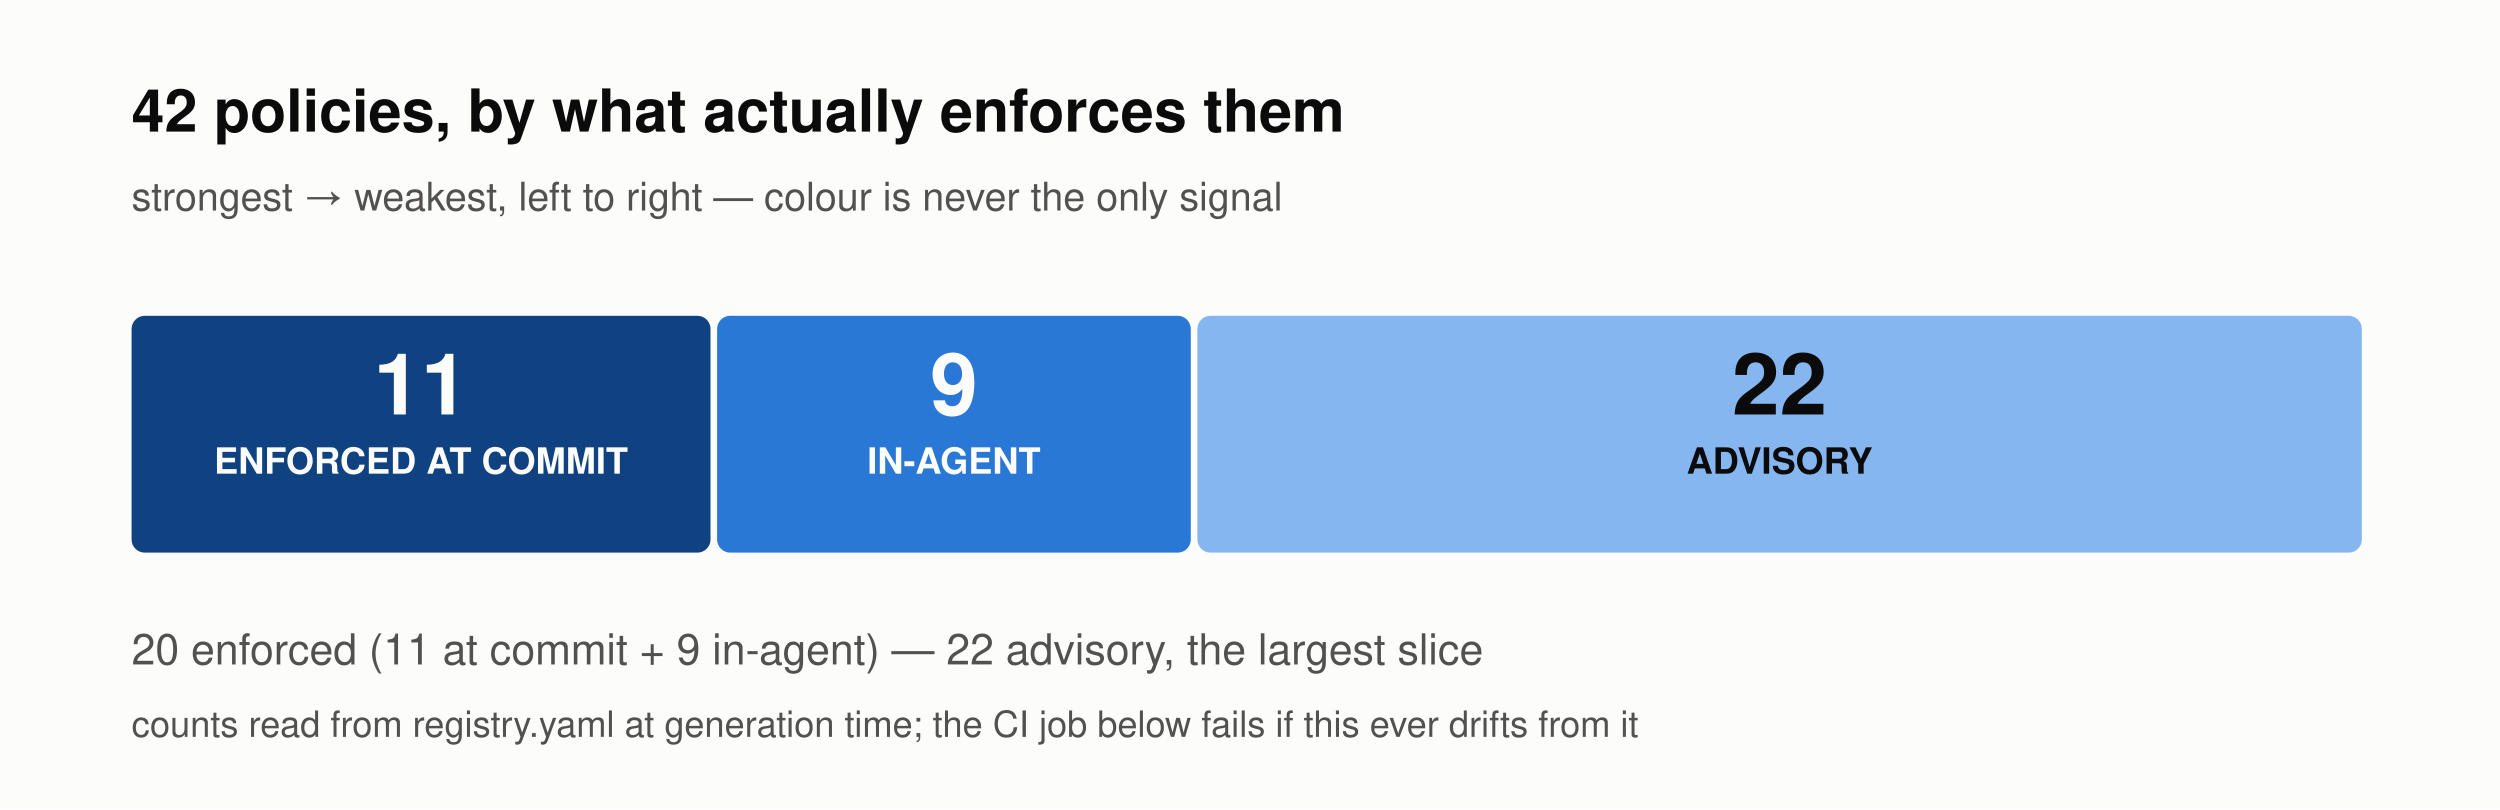
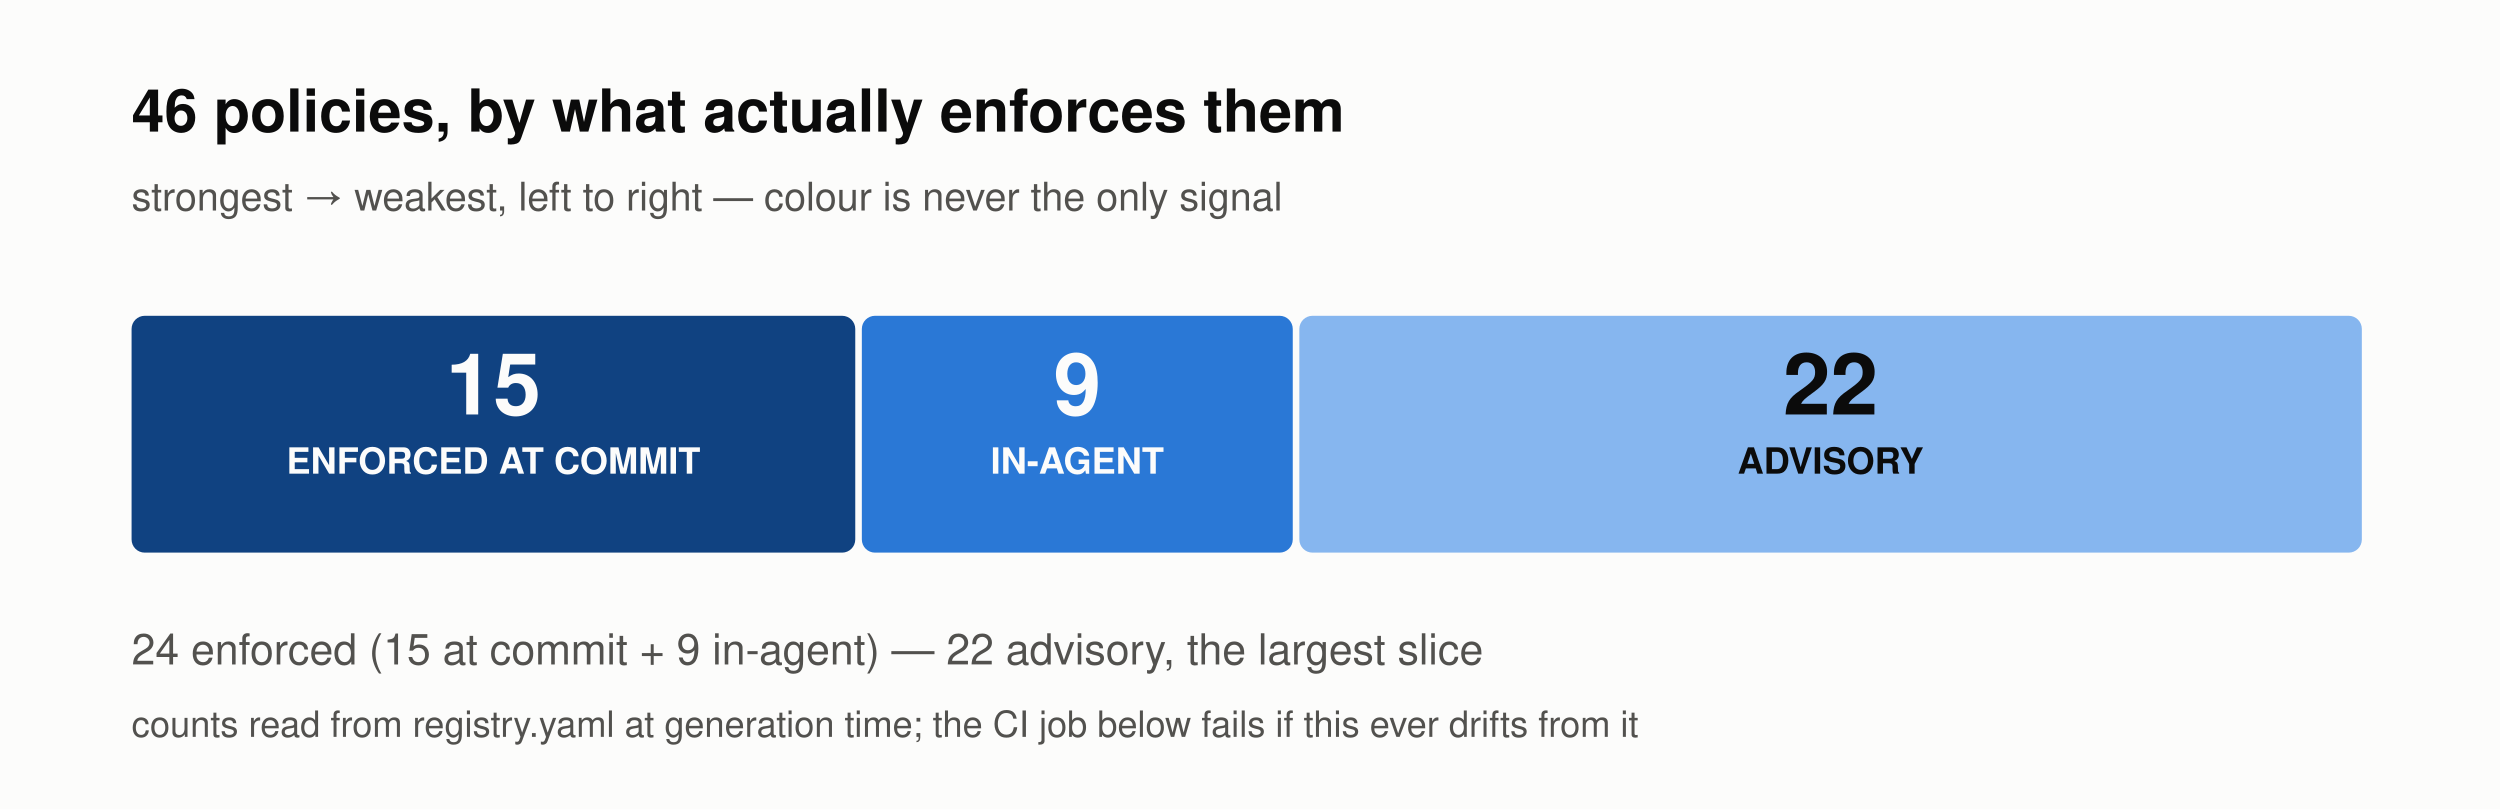
<svg xmlns="http://www.w3.org/2000/svg" width="760" height="246" viewBox="0 0 760 246" role="img" aria-labelledby="t d">
  <rect width="760" height="246" fill="#fcfcfb" />
-   <text x="40" y="40" font-family="-apple-system, BlinkMacSystemFont, 'Segoe UI', Helvetica, Arial, sans-serif" font-size="18" font-weight="600" fill="#0b0b0b" text-anchor="start">42 policies, by what actually enforces them</text>
+   <text x="40" y="40" font-family="-apple-system, BlinkMacSystemFont, 'Segoe UI', Helvetica, Arial, sans-serif" font-size="18" font-weight="600" fill="#0b0b0b" text-anchor="start">46 policies, by what actually enforces them</text>
  <text x="40" y="64" font-family="-apple-system, BlinkMacSystemFont, 'Segoe UI', Helvetica, Arial, sans-serif" font-size="12" font-weight="400" fill="#52514e" text-anchor="start">strongest → weakest, left to right — colour is never the only signal</text>
-   <rect x="40" y="96" width="176" height="72" rx="4" fill="#104281" />
-   <text x="128" y="126" font-family="-apple-system, BlinkMacSystemFont, 'Segoe UI', Helvetica, Arial, sans-serif" font-size="26" font-weight="700" fill="#fcfcfb" text-anchor="middle">11</text>
-   <text x="128" y="144" font-family="-apple-system, BlinkMacSystemFont, 'Segoe UI', Helvetica, Arial, sans-serif" font-size="11" font-weight="600" fill="#fcfcfb" text-anchor="middle">ENFORCED AT COMMIT</text>
-   <rect x="218" y="96" width="144" height="72" rx="4" fill="#2a78d6" />
-   <text x="290" y="126" font-family="-apple-system, BlinkMacSystemFont, 'Segoe UI', Helvetica, Arial, sans-serif" font-size="26" font-weight="700" fill="#fcfcfb" text-anchor="middle">9</text>
-   <text x="290" y="144" font-family="-apple-system, BlinkMacSystemFont, 'Segoe UI', Helvetica, Arial, sans-serif" font-size="11" font-weight="600" fill="#fcfcfb" text-anchor="middle">IN-AGENT</text>
-   <rect x="364" y="96" width="354" height="72" rx="4" fill="#86b6ef" />
-   <text x="541" y="126" font-family="-apple-system, BlinkMacSystemFont, 'Segoe UI', Helvetica, Arial, sans-serif" font-size="26" font-weight="700" fill="#0b0b0b" text-anchor="middle">22</text>
-   <text x="541" y="144" font-family="-apple-system, BlinkMacSystemFont, 'Segoe UI', Helvetica, Arial, sans-serif" font-size="11" font-weight="600" fill="#0b0b0b" text-anchor="middle">ADVISORY</text>
-   <text x="40" y="202" font-family="-apple-system, BlinkMacSystemFont, 'Segoe UI', Helvetica, Arial, sans-serif" font-size="13" font-weight="400" fill="#52514e" text-anchor="start">20 enforced (11 at commit + 9 in-agent) — 22 advisory, the largest slice</text>
+   <rect x="40" y="96" width="220" height="72" rx="4" fill="#104281" />
+   <text x="150" y="126" font-family="-apple-system, BlinkMacSystemFont, 'Segoe UI', Helvetica, Arial, sans-serif" font-size="26" font-weight="700" fill="#fcfcfb" text-anchor="middle">15</text>
+   <text x="150" y="144" font-family="-apple-system, BlinkMacSystemFont, 'Segoe UI', Helvetica, Arial, sans-serif" font-size="11" font-weight="600" fill="#fcfcfb" text-anchor="middle">ENFORCED AT COMMIT</text>
+   <rect x="262" y="96" width="131" height="72" rx="4" fill="#2a78d6" />
+   <text x="327.5" y="126" font-family="-apple-system, BlinkMacSystemFont, 'Segoe UI', Helvetica, Arial, sans-serif" font-size="26" font-weight="700" fill="#fcfcfb" text-anchor="middle">9</text>
+   <text x="327.5" y="144" font-family="-apple-system, BlinkMacSystemFont, 'Segoe UI', Helvetica, Arial, sans-serif" font-size="11" font-weight="600" fill="#fcfcfb" text-anchor="middle">IN-AGENT</text>
+   <rect x="395" y="96" width="323" height="72" rx="4" fill="#86b6ef" />
+   <text x="556.5" y="126" font-family="-apple-system, BlinkMacSystemFont, 'Segoe UI', Helvetica, Arial, sans-serif" font-size="26" font-weight="700" fill="#0b0b0b" text-anchor="middle">22</text>
+   <text x="556.5" y="144" font-family="-apple-system, BlinkMacSystemFont, 'Segoe UI', Helvetica, Arial, sans-serif" font-size="11" font-weight="600" fill="#0b0b0b" text-anchor="middle">ADVISORY</text>
+   <text x="40" y="202" font-family="-apple-system, BlinkMacSystemFont, 'Segoe UI', Helvetica, Arial, sans-serif" font-size="13" font-weight="400" fill="#52514e" text-anchor="start">24 enforced (15 at commit + 9 in-agent) — 22 advisory, the largest slice</text>
  <text x="40" y="224" font-family="-apple-system, BlinkMacSystemFont, 'Segoe UI', Helvetica, Arial, sans-serif" font-size="11" font-weight="400" fill="#52514e" text-anchor="start">counts read from registry.yaml at generation time; the CI job below fails if this ever drifts from it</text>
</svg>
